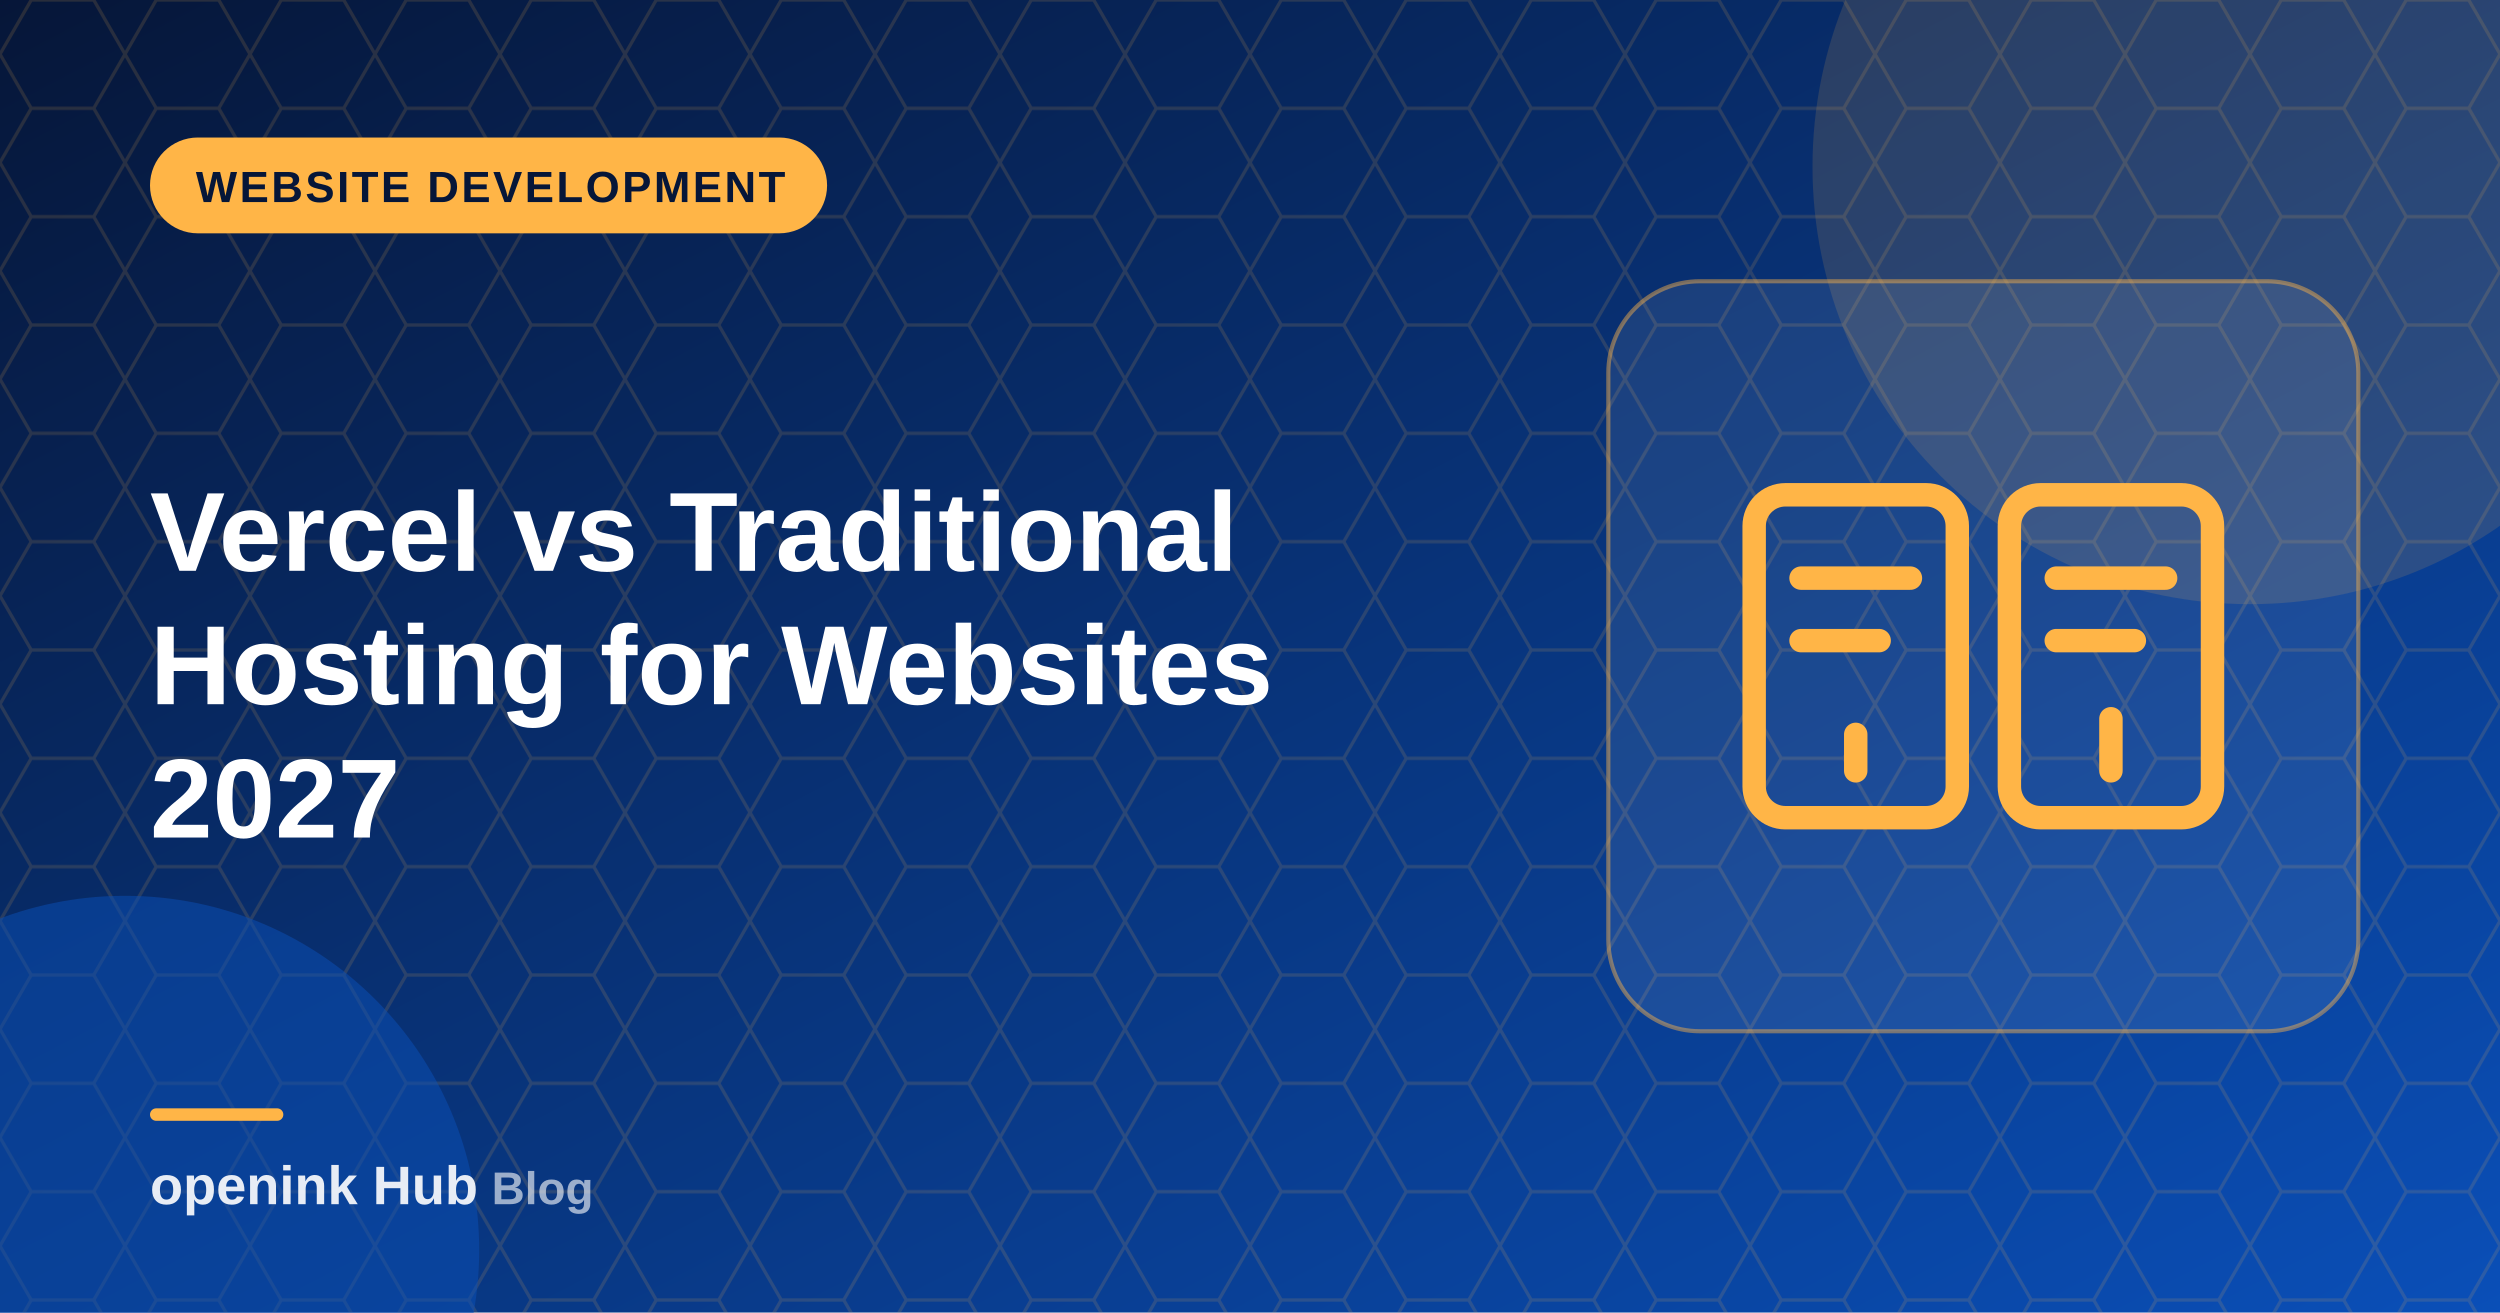
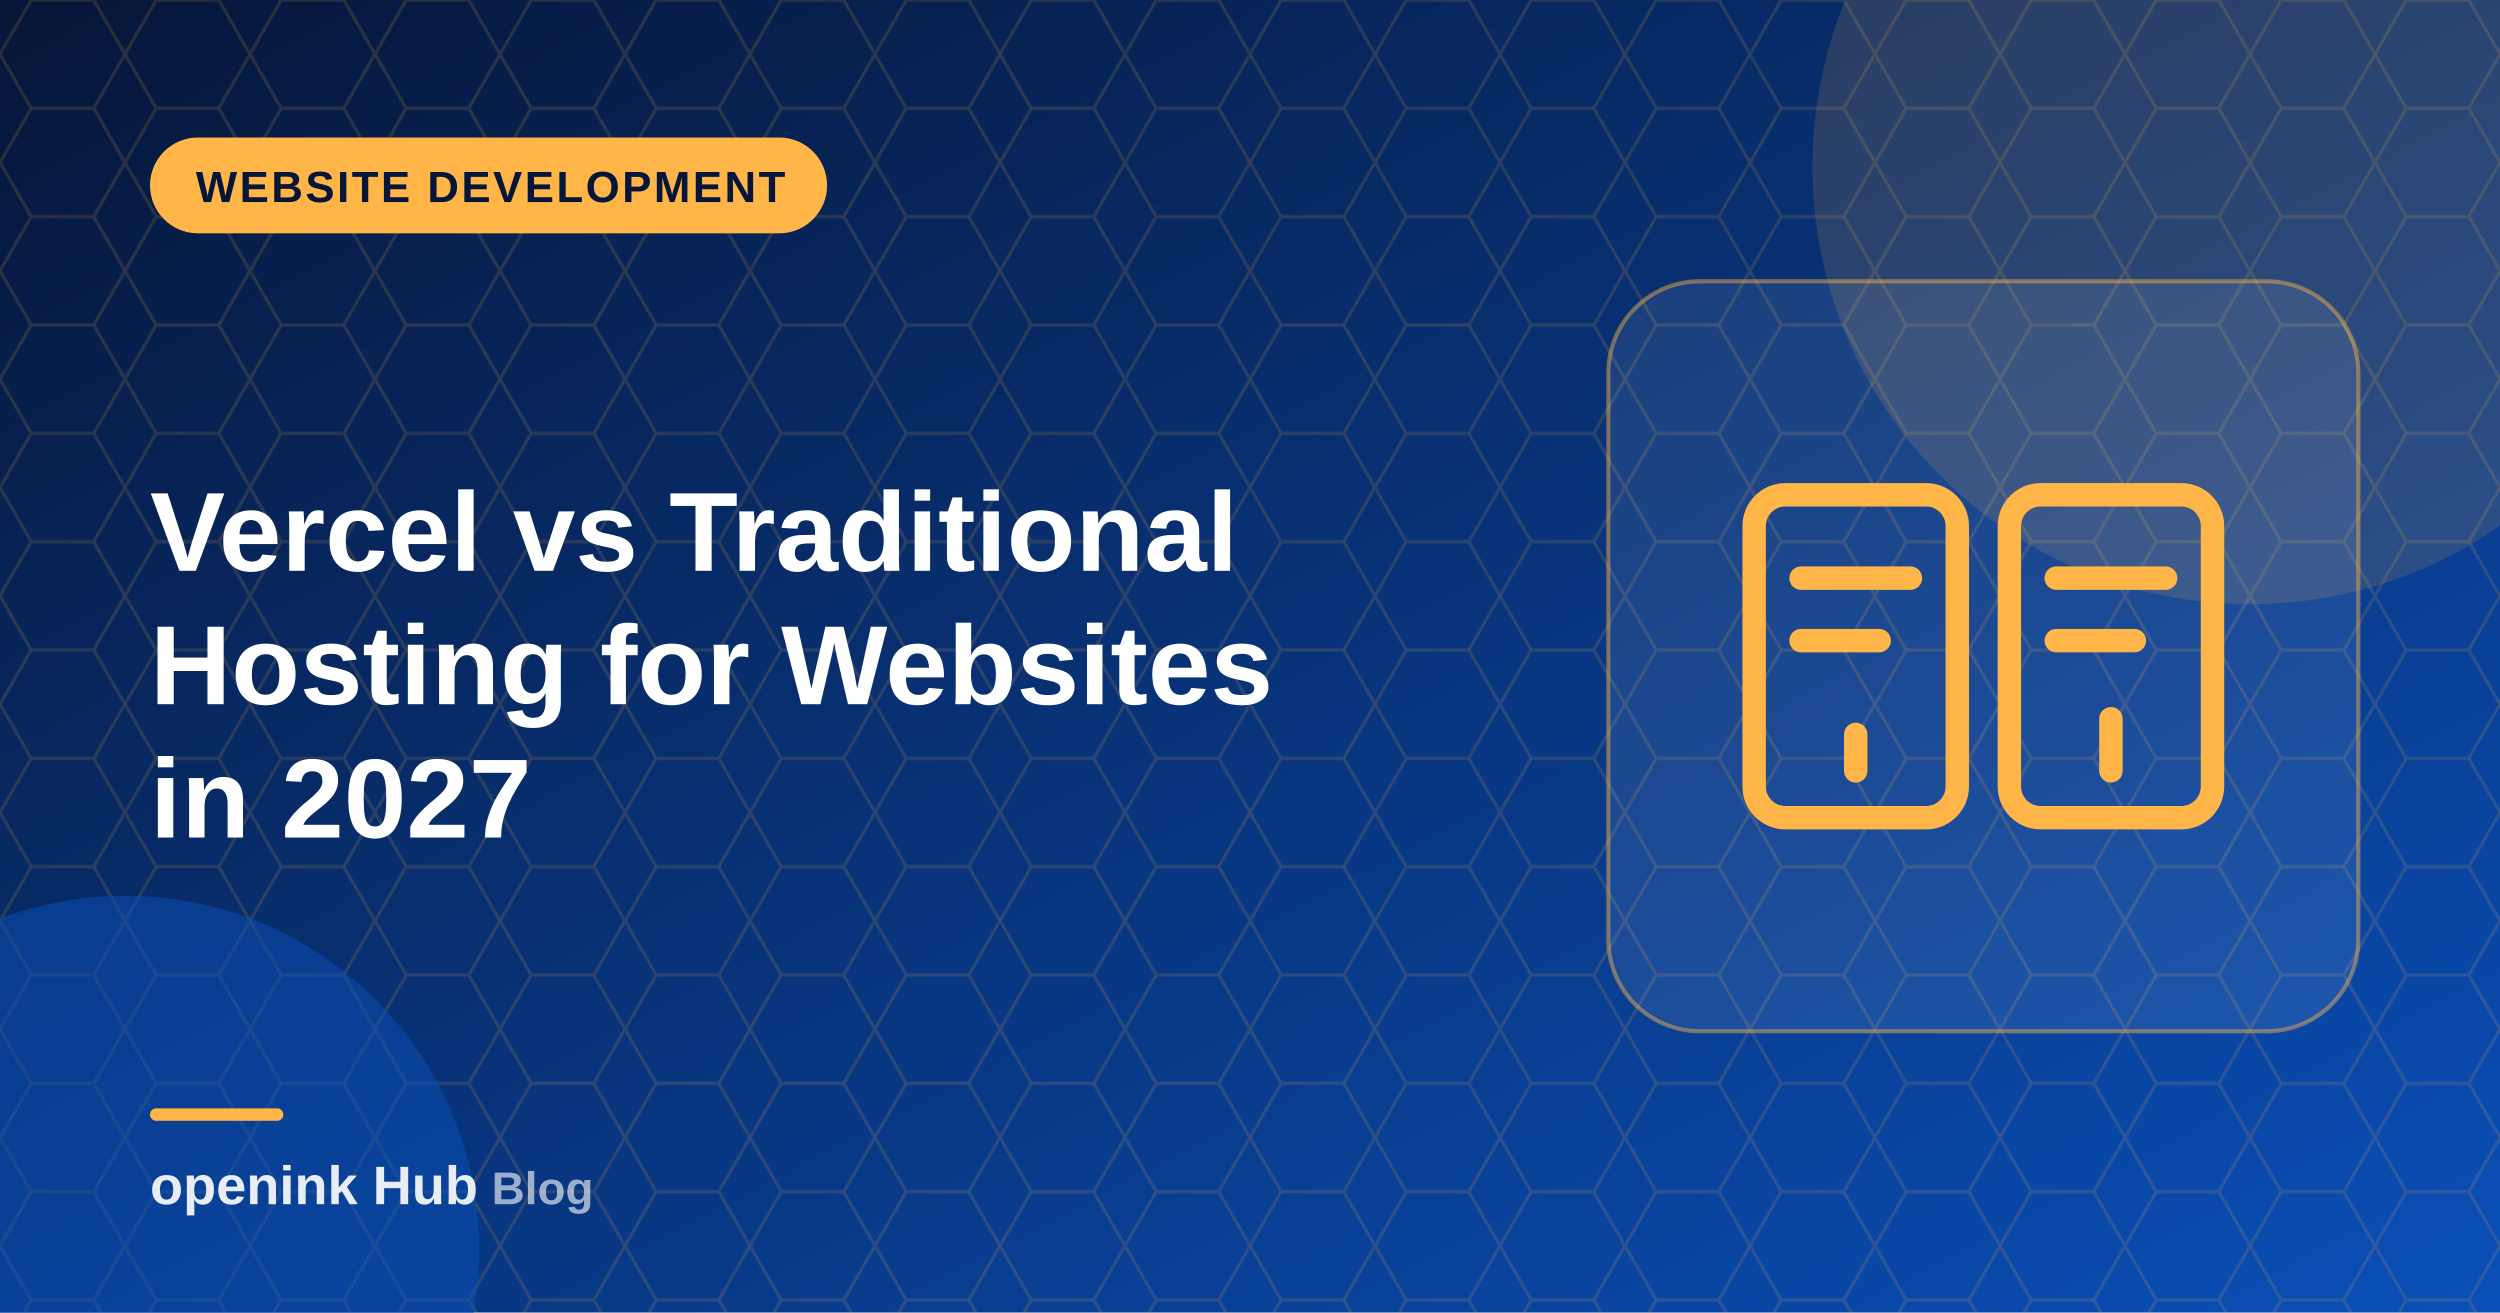
- <svg xmlns="http://www.w3.org/2000/svg" width="1200" height="630" viewBox="0 0 1200 630" role="img" aria-label="Vercel vs Traditional Hosting for Websites 2027">
+ <svg xmlns="http://www.w3.org/2000/svg" width="1200" height="630" viewBox="0 0 1200 630" role="img" aria-label="Vercel vs Traditional Hosting for Websites in 2027">
  <defs>
    <linearGradient id="g" x1="0" y1="0" x2="1" y2="1">
      <stop offset="0" stop-color="#061638" />
      <stop offset="1" stop-color="#0a4fb8" />
    </linearGradient>
    <pattern id="p" width="60" height="52" patternUnits="userSpaceOnUse">
      <path d="M15 0h30l15 26-15 26H15L0 26Z" fill="none" stroke="#ffb547" stroke-width="1.6" />
    </pattern>
    <style>.ic{fill:none;stroke:#ffb547;stroke-width:9;stroke-linecap:round;stroke-linejoin:round}.ic .f{fill:#ffb547;stroke:none}</style>
  </defs>
  <rect width="1200" height="630" fill="url(#g)" />
  <rect width="1200" height="630" fill="url(#p)" opacity=".14" />
  <circle cx="1080" cy="80" r="210" fill="#ffb547" opacity=".14" />
  <circle cx="60" cy="600" r="170" fill="#0a4fb8" opacity=".5" />
  <rect x="772" y="135" width="360" height="360" rx="44" fill="#fff" fill-opacity=".08" stroke="#ffb547" stroke-opacity=".45" stroke-width="2" />
  <g class="ic" transform="translate(827 190) scale(1.25)">
    <rect x="12" y="38" width="78" height="124" rx="12" />
    <rect x="110" y="38" width="78" height="124" rx="12" />
    <path d="M30 70h42M30 94h30M128 70h42M128 94h30M51 130v14M149 124v20" />
  </g>
  <rect x="72" y="66" width="325" height="46" rx="23" fill="#ffb547" />
  <text x="94" y="97" fill="#061638" font-family="Segoe UI,Arial,sans-serif" font-size="21" font-weight="700" letter-spacing="1.2">WEBSITE DEVELOPMENT</text>
  <text x="72" y="274" fill="#fff" font-family="Segoe UI,Arial,sans-serif" font-size="54" font-weight="800">Vercel vs Traditional</text>
  <text x="72" y="338" fill="#fff" font-family="Segoe UI,Arial,sans-serif" font-size="54" font-weight="800">Hosting for Websites</text>
-   <text x="72" y="402" fill="#fff" font-family="Segoe UI,Arial,sans-serif" font-size="54" font-weight="800">2027</text>
+   <text x="72" y="402" fill="#fff" font-family="Segoe UI,Arial,sans-serif" font-size="54" font-weight="800">in 2027</text>
  <rect x="72" y="532" width="64" height="6" rx="3" fill="#ffb547" />
  <text x="72" y="578" fill="#fff" fill-opacity=".9" font-family="Segoe UI,Arial,sans-serif" font-size="26" font-weight="700">openink Hub</text>
  <text x="236" y="578" fill="#fff" fill-opacity=".6" font-family="Segoe UI,Arial,sans-serif" font-size="22" font-weight="600">Blog</text>
</svg>
